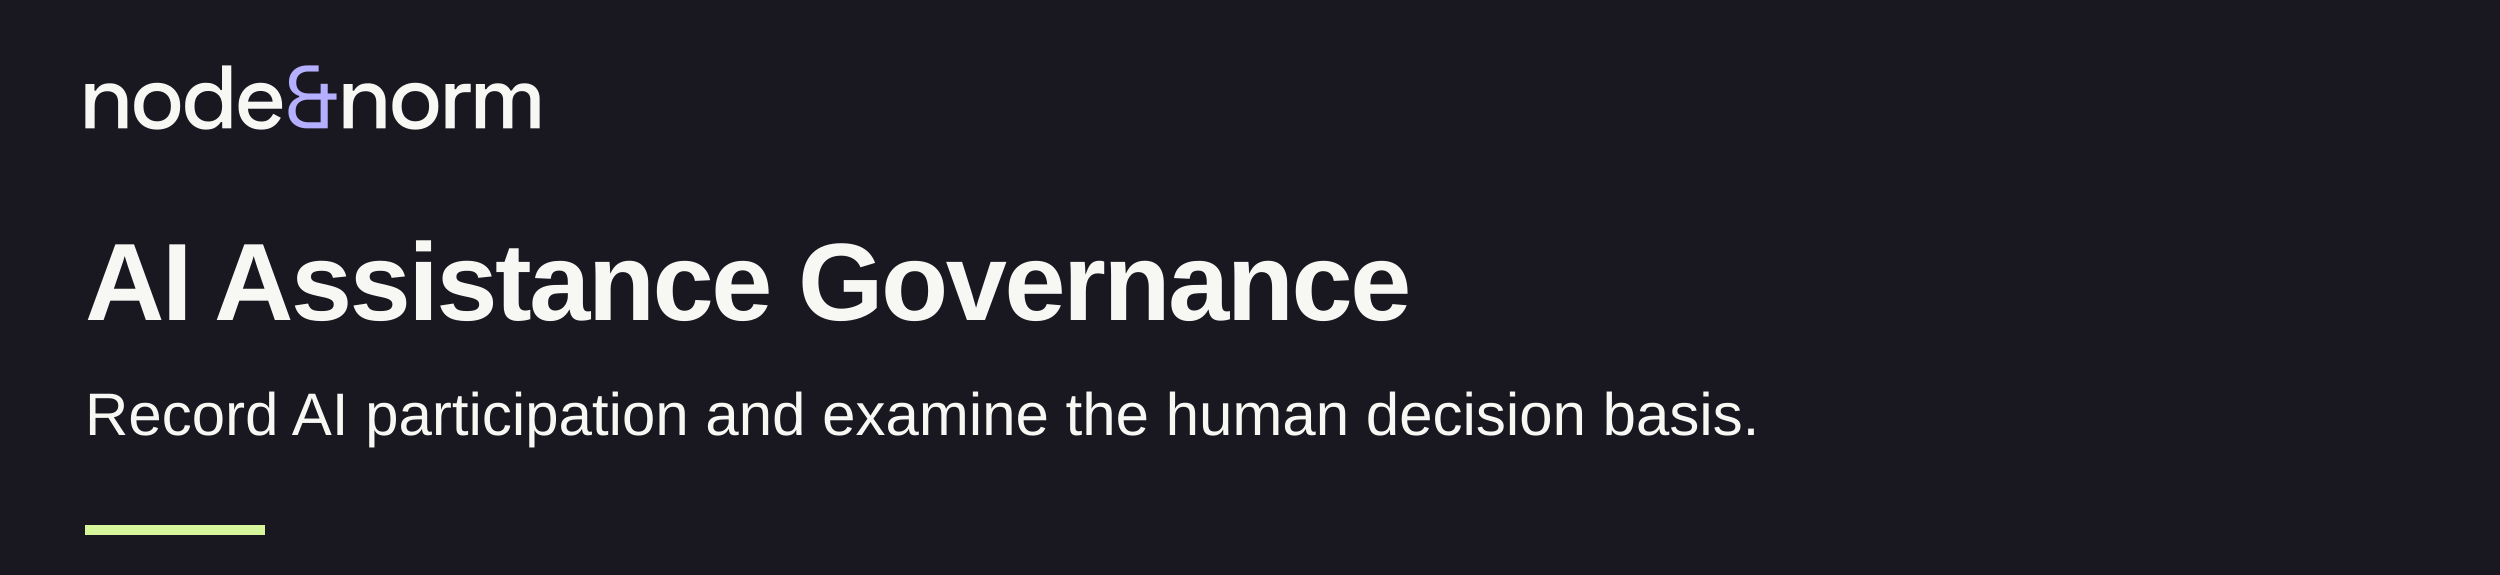
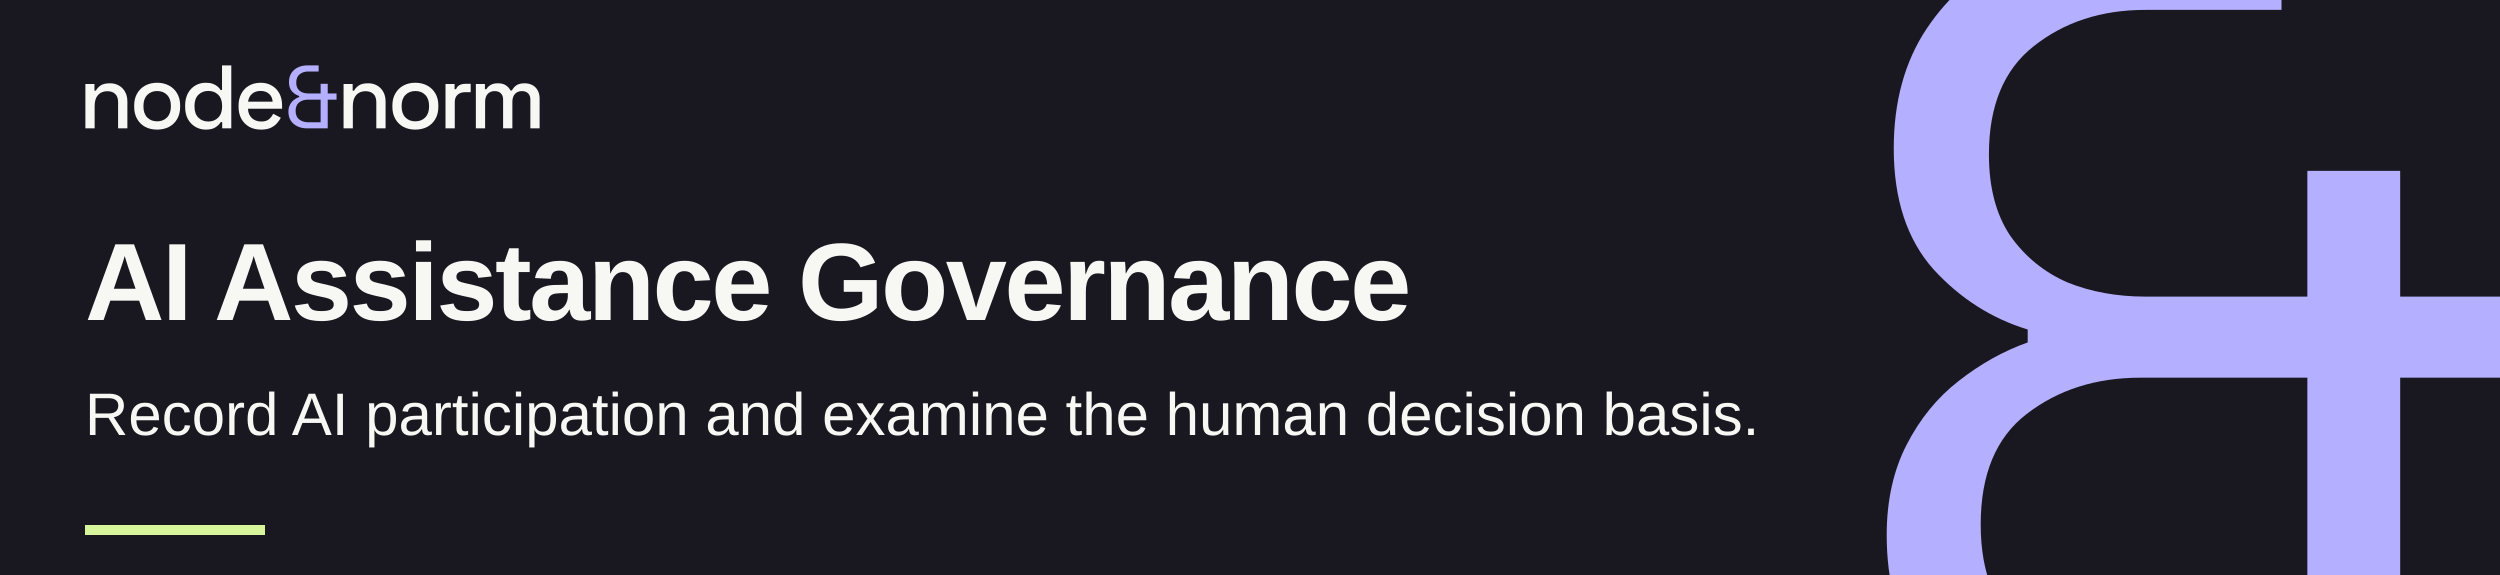
- <svg xmlns="http://www.w3.org/2000/svg" width="1000" height="230" viewBox="0 0 1000 230" role="img" aria-labelledby="title desc">
+ <svg xmlns="http://www.w3.org/2000/svg" width="1000" height="230" viewBox="0 0 1000 230" role="img" aria-labelledby="title desc" overflow="hidden">
  <rect width="1000" height="230" fill="#191820" />
+   <path data-artwork="cover-ampersand" aria-hidden="true" d="M250 0Q192 0 145 -22Q98 -44 71 -85Q44 -126 44 -185Q44 -229 61 -262Q78 -295 105 -316Q133 -338 164 -349L164 -360Q118 -374 84 -411Q50 -449 50 -514Q50 -574 78 -616Q106 -658 152 -679Q198 -700 254 -700L380 -700L380 -632L264 -632Q208 -632 169 -601Q131 -571 131 -509Q131 -467 149 -440Q168 -413 198 -400Q228 -388 264 -388L402 -388L402 -495L481 -495L481 -388L579 -388L579 -319L481 -319L481 0L250 0ZM260 -68L402 -68L402 -319L260 -319Q203 -319 163 -288Q124 -258 124 -194Q124 -130 164 -99Q205 -68 260 -68Z" fill="#b5afff" transform="translate(734 301) scale(0.47)" />
  <svg viewBox="34.48 -338 2428 346.72" x="34" y="26" width="182" height="26" aria-hidden="true">
    <path fill="#f7f7f4" transform="translate(0 0) scale(0.48)" d="M76 0L76 -493L177 -493L177 -419L193 -419Q207 -449 243 -475Q279 -501 350 -501Q406 -501 449 -476Q493 -451 518 -405Q543 -360 543 -296L543 0L440 0L440 -288Q440 -352 408 -382Q376 -413 320 -413Q256 -413 217 -371Q179 -329 179 -249L179 0L76 0Z" />
    <path fill="#f7f7f4" transform="translate(271.96 0) scale(0.48)" d="M307 14Q233 14 175 -16Q118 -47 85 -104Q52 -161 52 -239L52 -254Q52 -332 85 -388Q118 -445 175 -476Q233 -507 307 -507Q381 -507 439 -476Q497 -445 530 -388Q563 -332 563 -254L563 -239Q563 -161 530 -104Q497 -47 439 -16Q381 14 307 14ZM307 -78Q375 -78 417 -121Q460 -165 460 -242L460 -251Q460 -328 418 -371Q376 -415 307 -415Q240 -415 197 -371Q155 -328 155 -251L155 -242Q155 -165 197 -121Q240 -78 307 -78Z" />
    <path fill="#f7f7f4" transform="translate(543.92 0) scale(0.48)" d="M280 14Q219 14 167 -16Q115 -46 83 -102Q52 -159 52 -239L52 -254Q52 -333 83 -390Q114 -447 166 -477Q218 -507 280 -507Q328 -507 360 -495Q393 -483 414 -464Q435 -446 446 -426L462 -426L462 -700L565 -700L565 0L464 0L464 -70L448 -70Q429 -38 390 -12Q352 14 280 14ZM309 -76Q376 -76 419 -119Q463 -162 463 -242L463 -251Q463 -330 420 -373Q377 -416 309 -416Q243 -416 199 -373Q156 -330 156 -251L156 -242Q156 -162 199 -119Q243 -76 309 -76Z" />
    <path fill="#f7f7f4" transform="translate(828.88 0) scale(0.48)" d="M302 14Q227 14 171 -17Q115 -49 83 -106Q52 -164 52 -240L52 -252Q52 -329 83 -386Q114 -444 169 -475Q225 -507 298 -507Q369 -507 422 -475Q476 -444 506 -388Q536 -332 536 -257L536 -218L157 -218Q159 -153 200 -114Q242 -76 304 -76Q362 -76 391 -102Q421 -128 437 -162L522 -118Q508 -90 481 -59Q455 -28 412 -7Q369 14 302 14ZM158 -297L431 -297Q427 -353 391 -384Q355 -416 297 -416Q239 -416 202 -384Q166 -353 158 -297Z" />
    <path fill="#b5afff" transform="translate(1098.84 0) scale(0.48)" d="M250 0Q192 0 145 -22Q98 -44 71 -85Q44 -126 44 -185Q44 -229 61 -262Q78 -295 105 -316Q133 -338 164 -349L164 -360Q118 -374 84 -411Q50 -449 50 -514Q50 -574 78 -616Q106 -658 152 -679Q198 -700 254 -700L380 -700L380 -632L264 -632Q208 -632 169 -601Q131 -571 131 -509Q131 -467 149 -440Q168 -413 198 -400Q228 -388 264 -388L402 -388L402 -495L481 -495L481 -388L579 -388L579 -319L481 -319L481 0L250 0ZM260 -68L402 -68L402 -319L260 -319Q203 -319 163 -288Q124 -258 124 -194Q124 -130 164 -99Q205 -68 260 -68Z" />
    <path fill="#f7f7f4" transform="translate(1377.8 0) scale(0.48)" d="M76 0L76 -493L177 -493L177 -419L193 -419Q207 -449 243 -475Q279 -501 350 -501Q406 -501 449 -476Q493 -451 518 -405Q543 -360 543 -296L543 0L440 0L440 -288Q440 -352 408 -382Q376 -413 320 -413Q256 -413 217 -371Q179 -329 179 -249L179 0L76 0Z" />
    <path fill="#f7f7f4" transform="translate(1649.76 0) scale(0.48)" d="M307 14Q233 14 175 -16Q118 -47 85 -104Q52 -161 52 -239L52 -254Q52 -332 85 -388Q118 -445 175 -476Q233 -507 307 -507Q381 -507 439 -476Q497 -445 530 -388Q563 -332 563 -254L563 -239Q563 -161 530 -104Q497 -47 439 -16Q381 14 307 14ZM307 -78Q375 -78 417 -121Q460 -165 460 -242L460 -251Q460 -328 418 -371Q376 -415 307 -415Q240 -415 197 -371Q155 -328 155 -251L155 -242Q155 -165 197 -121Q240 -78 307 -78Z" />
    <path fill="#f7f7f4" transform="translate(1921.72 0) scale(0.48)" d="M76 0L76 -493L177 -493L177 -435L193 -435Q205 -466 231 -480Q258 -495 297 -495L356 -495L356 -402L293 -402Q243 -402 211 -374Q179 -347 179 -290L179 0L76 0Z" />
    <path fill="#f7f7f4" transform="translate(2083.68 0) scale(0.48)" d="M76 0L76 -493L177 -493L177 -435L193 -435Q207 -461 238 -481Q269 -501 322 -501Q377 -501 410 -478Q444 -456 461 -421L477 -421Q494 -455 526 -478Q559 -501 619 -501Q667 -501 704 -481Q741 -462 763 -423Q785 -385 785 -328L785 0L682 0L682 -320Q682 -365 657 -389Q633 -414 588 -414Q540 -414 511 -383Q482 -352 482 -294L482 0L379 0L379 -320Q379 -365 354 -389Q330 -414 285 -414Q237 -414 208 -383Q179 -352 179 -294L179 0L76 0Z" />
  </svg>
-   <text x="34" y="128" fill="#F7F7F4" font-family="Arial, Helvetica, sans-serif" font-size="44" font-weight="600" letter-spacing="-1">AI Assistance Governance</text>
-   <text x="34" y="174" fill="#F7F7F4" font-family="Arial, Helvetica, sans-serif" font-size="24">Record AI participation and examine the human decision basis.</text>
+   <text fill="#F7F7F4" font-family="Arial, Helvetica, sans-serif" x="34" y="128" font-size="44" font-weight="600" letter-spacing="-1">AI Assistance Governance</text>
+   <text fill="#F7F7F4" font-family="Arial, Helvetica, sans-serif" x="34" y="174" font-size="24">Record AI participation and examine the human decision basis.</text>
  <rect x="34" y="210" width="72" height="4" fill="#D7F59A" />
</svg>
